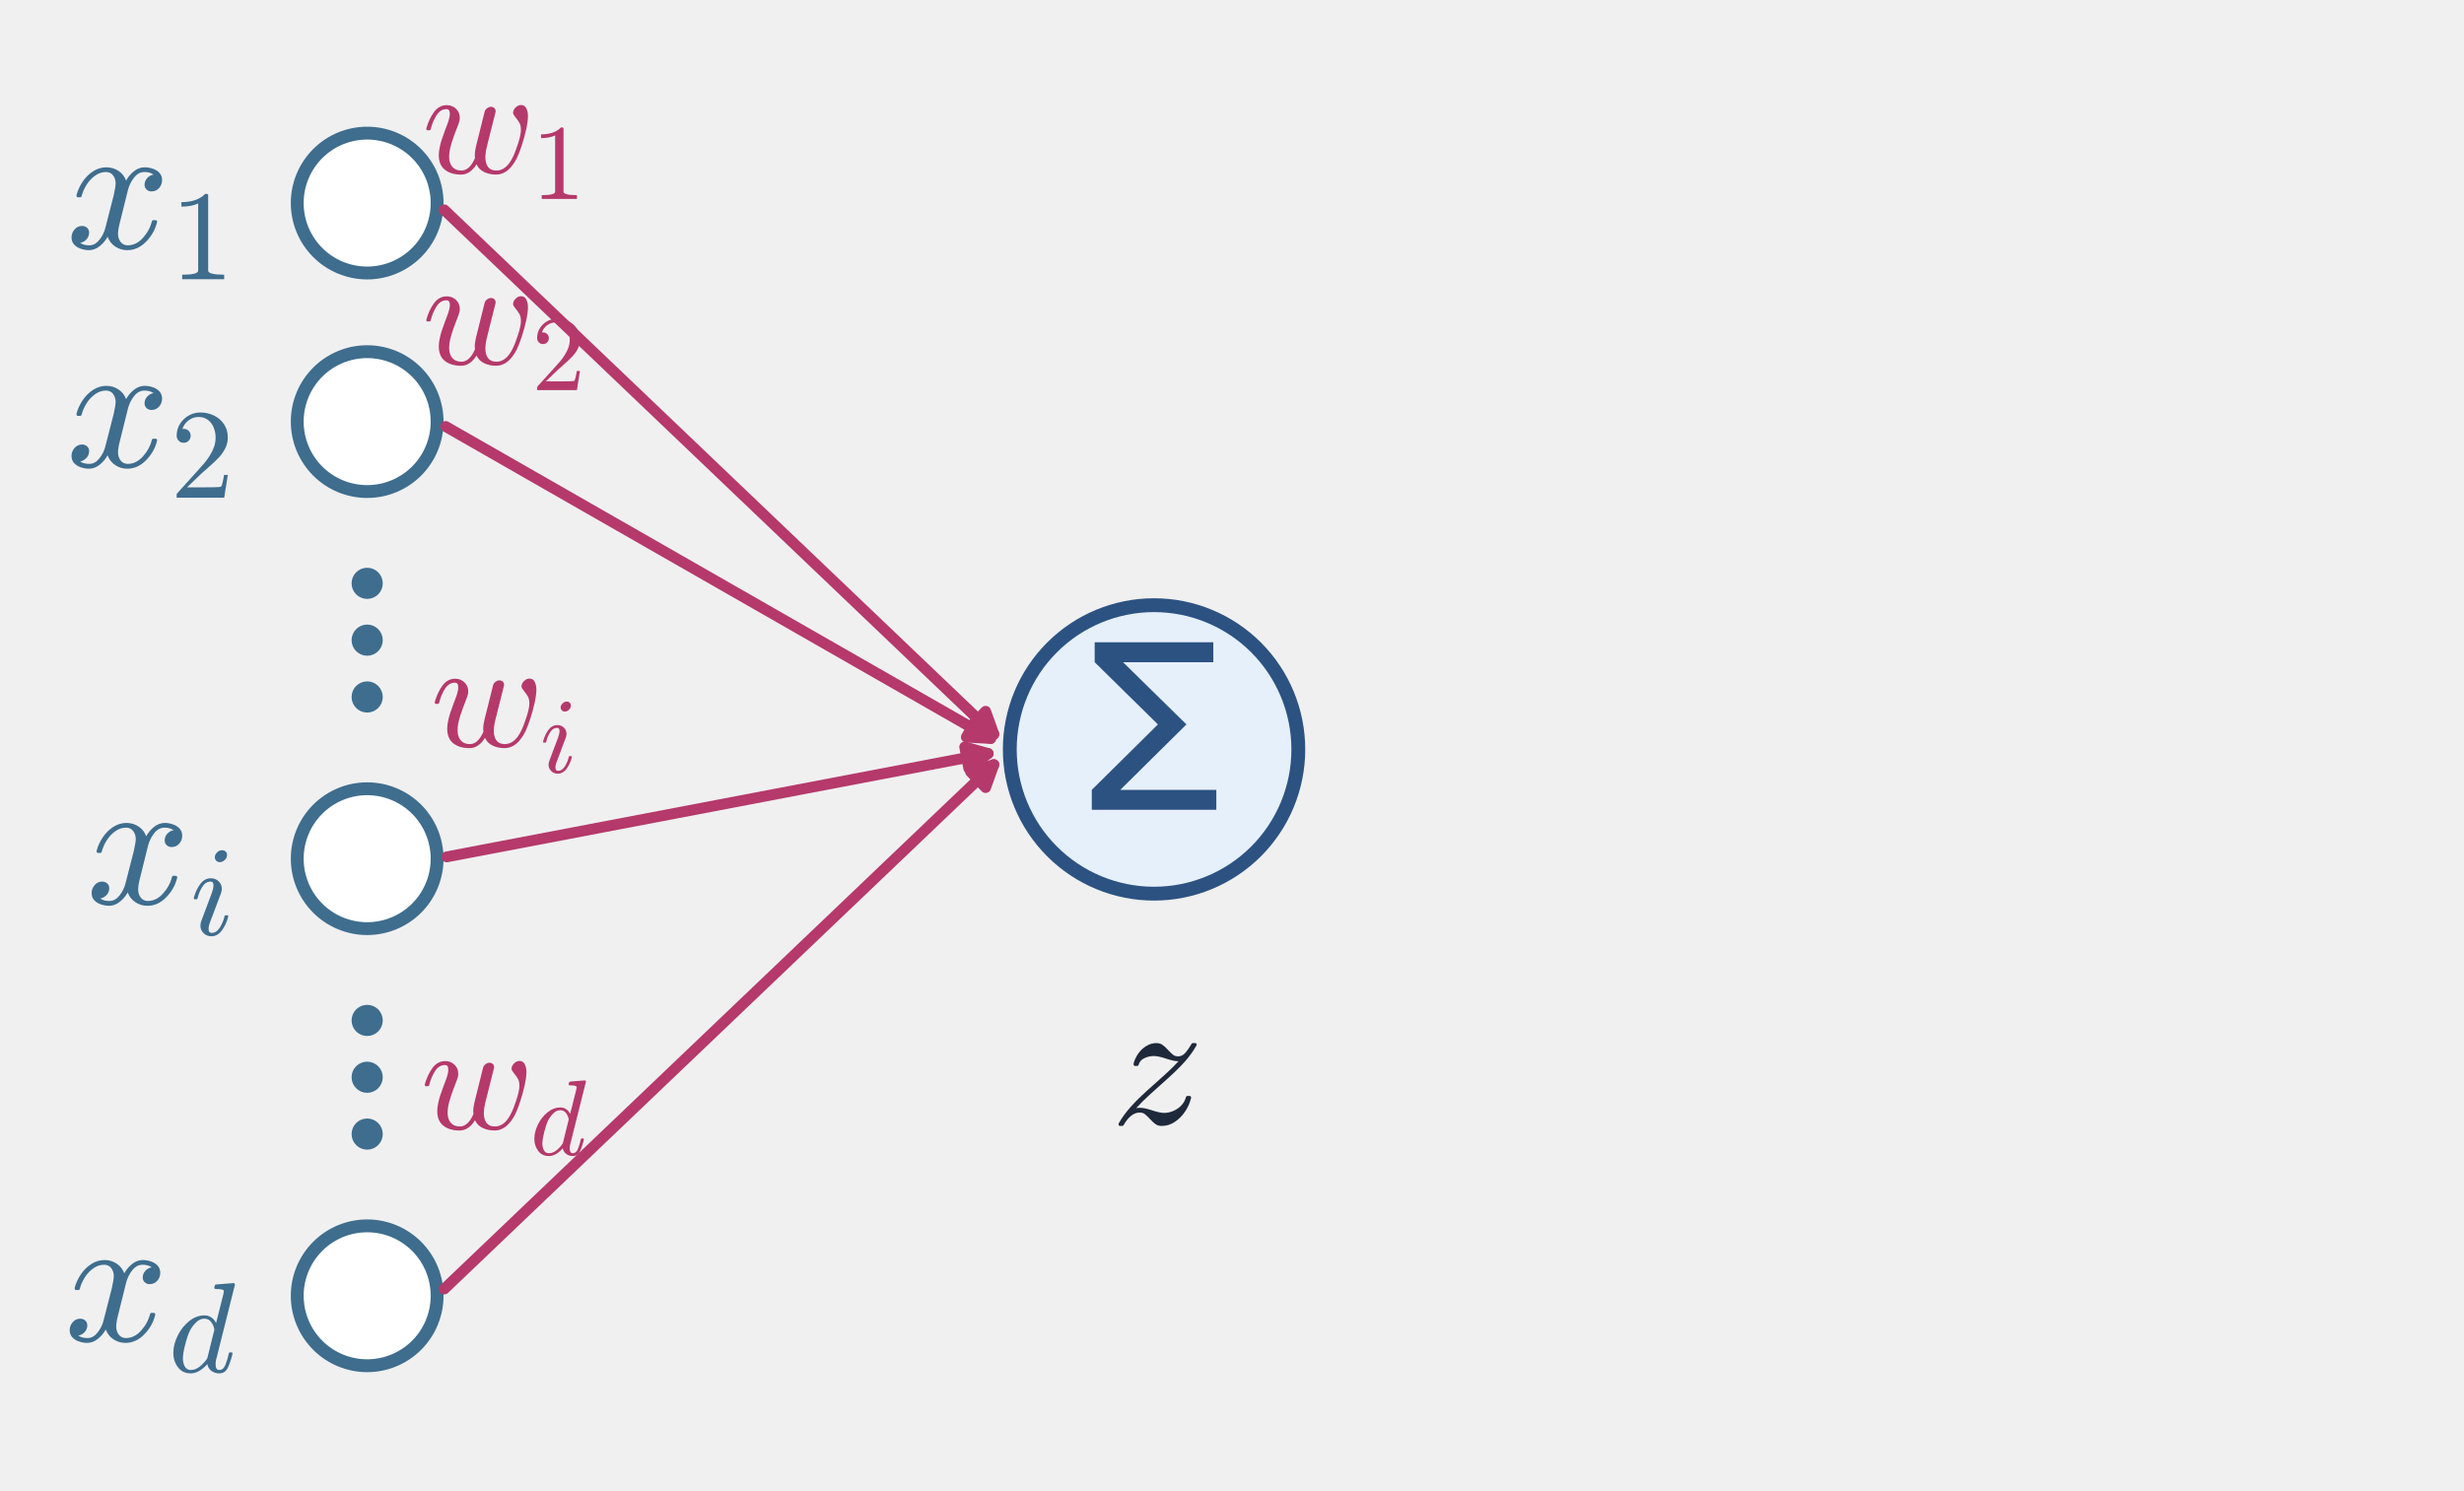
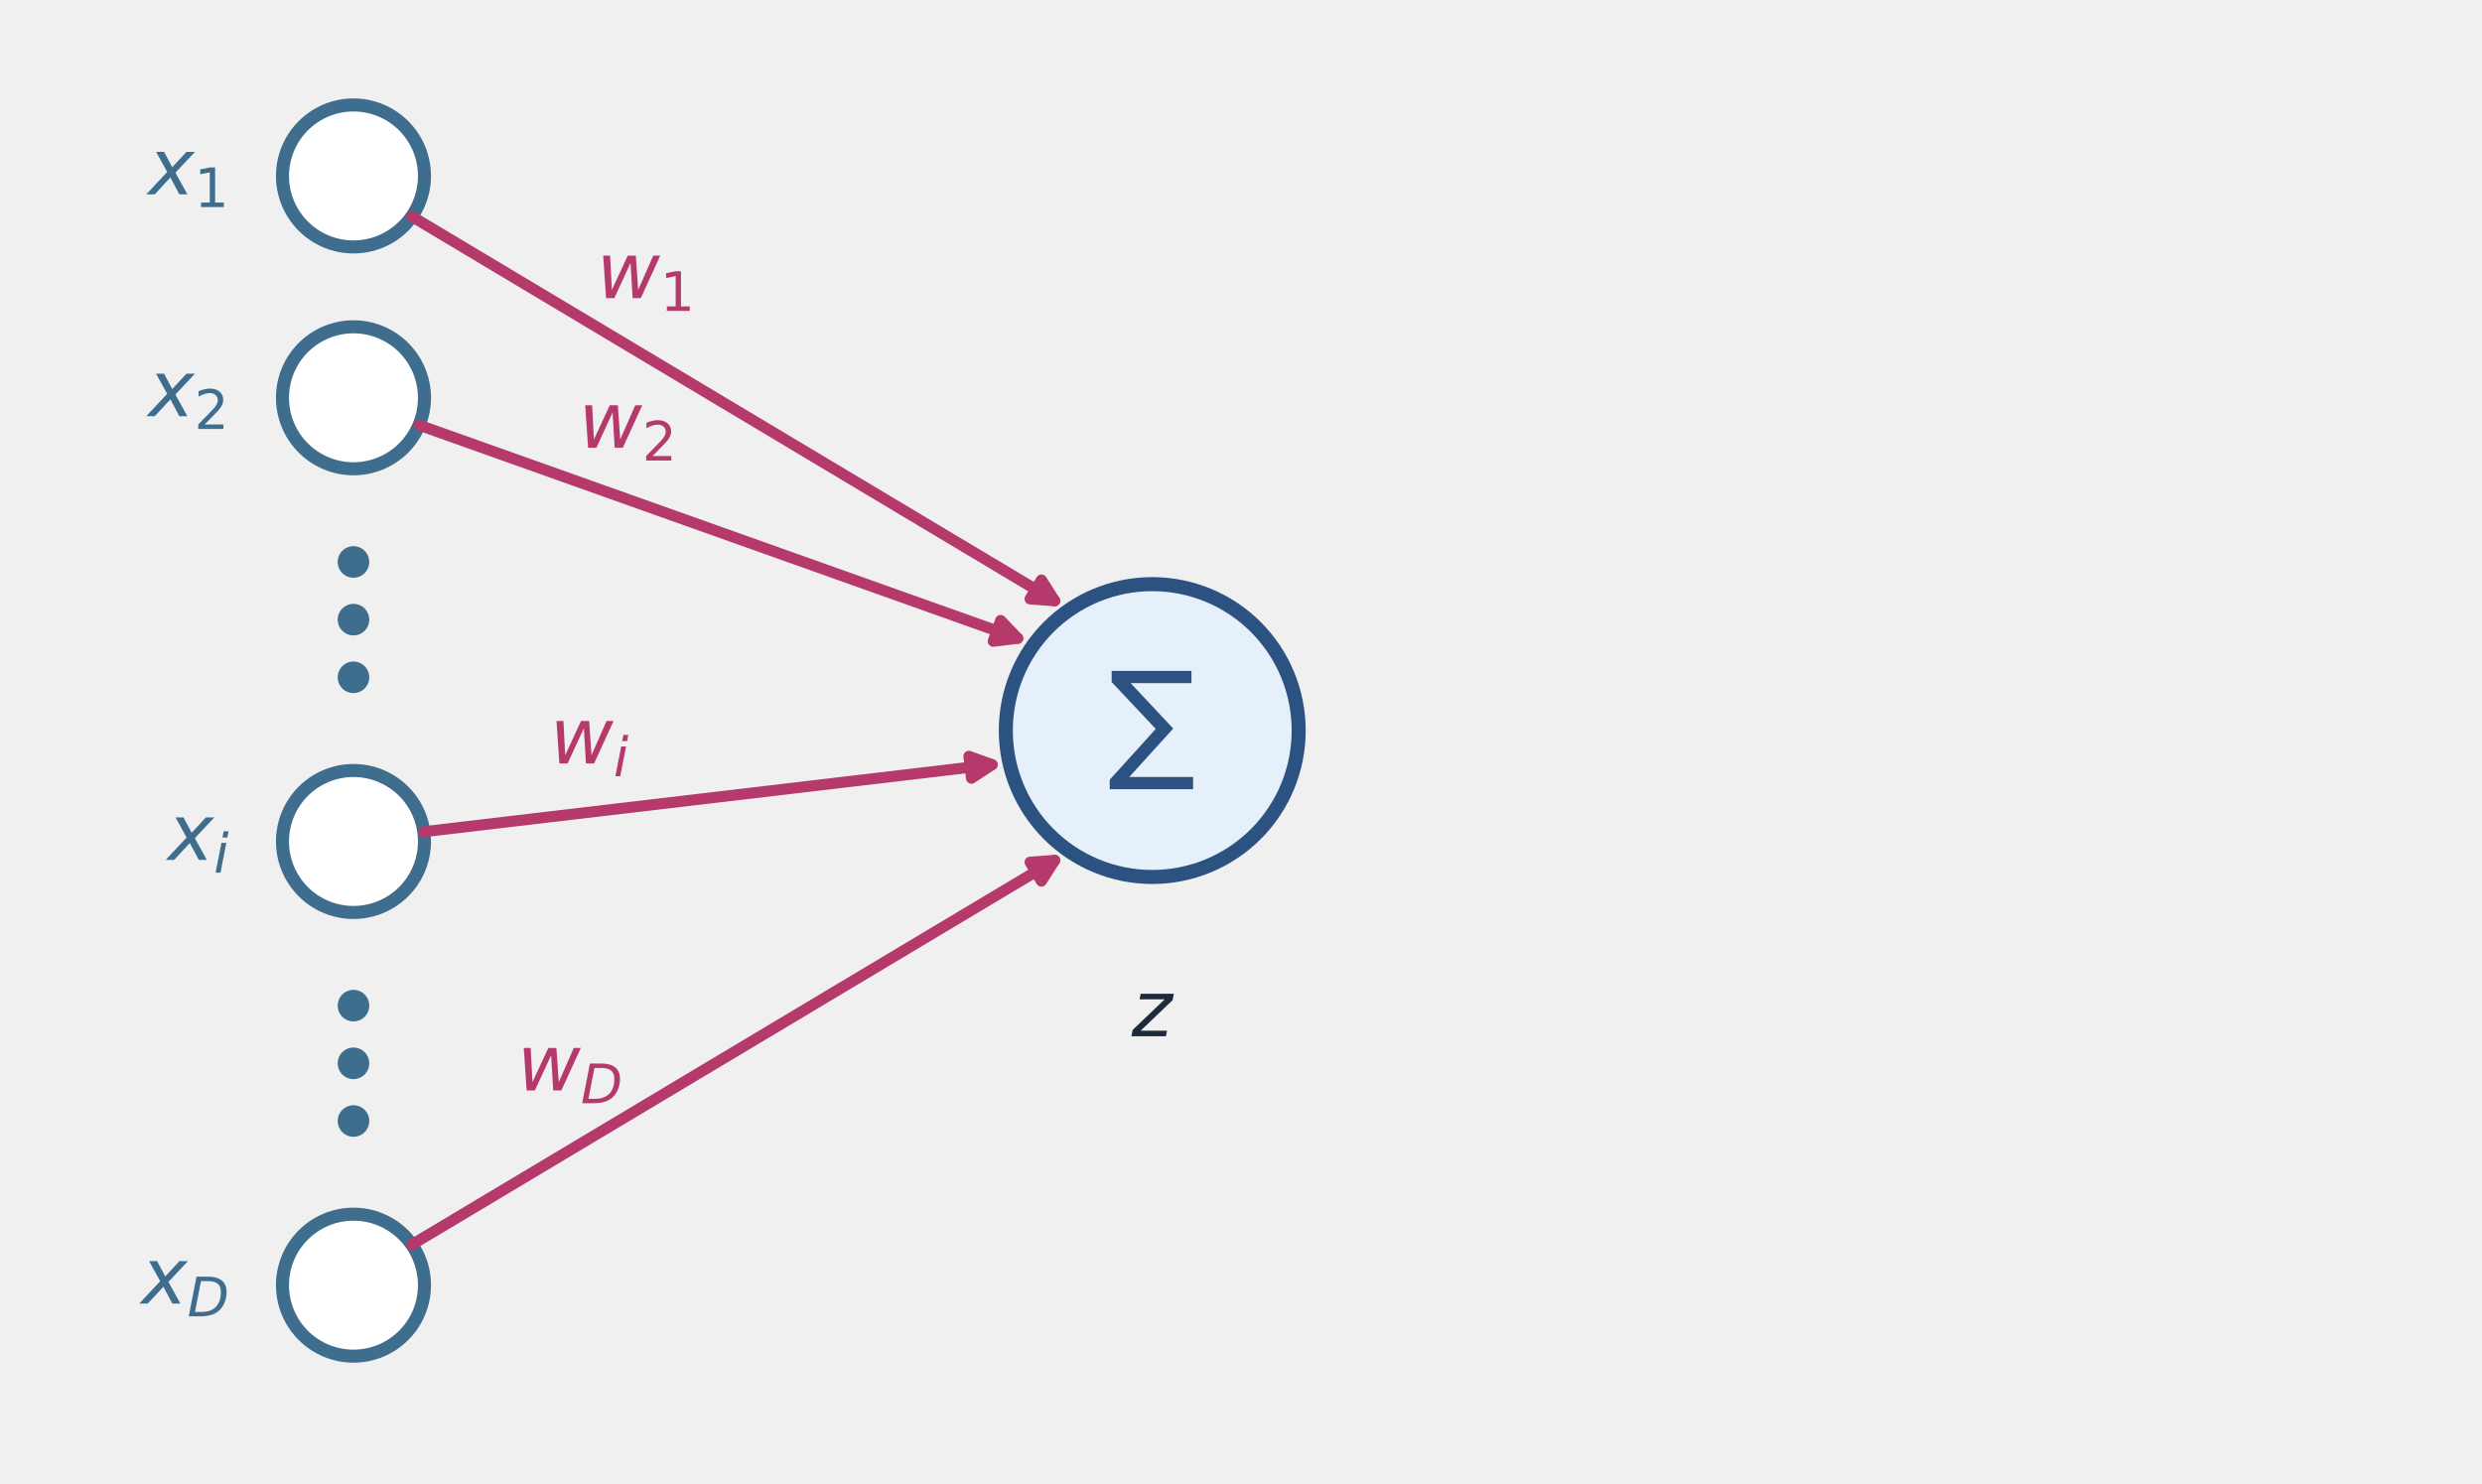
- <svg xmlns="http://www.w3.org/2000/svg" xmlns:xlink="http://www.w3.org/1999/xlink" width="498.476" height="301.671" viewBox="0 0 498.476 301.671" version="1.1">
+ <svg xmlns="http://www.w3.org/2000/svg" xmlns:xlink="http://www.w3.org/1999/xlink" width="494.64" height="295.655" viewBox="0 0 494.64 295.655" version="1.1">
  <defs>
    <style type="text/css">*{stroke-linejoin: round; stroke-linecap: butt}</style>
  </defs>
  <g id="figure_1">
    <g id="patch_1">
-       <path d="M 0 301.671  L 498.476 301.671  L 498.476 0  L 0 0  L 0 301.671  z " style="fill: none" />
+       <path d="M 0 295.655  L 494.64 295.655  L 494.64 0  L 0 0  L 0 295.655  z " style="fill: none" />
    </g>
    <g id="axes_1">
      <g id="patch_2">
-         <path d="M 74.28 55.235  C 78.033 55.235 81.632 53.744 84.286 51.091  C 86.939 48.437 88.43 44.838 88.43 41.085  C 88.43 37.333 86.939 33.733 84.286 31.08  C 81.632 28.426 78.033 26.935 74.28 26.935  C 70.528 26.935 66.928 28.426 64.275 31.08  C 61.621 33.733 60.13 37.333 60.13 41.085  C 60.13 44.838 61.621 48.437 64.275 51.091  C 66.928 53.744 70.528 55.235 74.28 55.235  z " clip-path="url(#p087b98ee5d)" style="fill: #ffffff; stroke: #3e6d8e; stroke-width: 2.6; stroke-linejoin: miter" />
+         <path d="M 70.445 49.219  C 74.197 49.219 77.797 47.729 80.45 45.075  C 83.104 42.422 84.595 38.822 84.595 35.069  C 84.595 31.317 83.104 27.717 80.45 25.064  C 77.797 22.41 74.197 20.919 70.445 20.919  C 66.692 20.919 63.092 22.41 60.439 25.064  C 57.785 27.717 56.294 31.317 56.294 35.069  C 56.294 38.822 57.785 42.422 60.439 45.075  C 63.092 47.729 66.692 49.219 70.445 49.219  z " clip-path="url(#p8fc843227a)" style="fill: #ffffff; stroke: #3e6d8e; stroke-width: 2.6; stroke-linejoin: miter" />
      </g>
      <g id="text_1">
-         <g style="fill: #3e6d8e" transform="translate(13.33 50.50015) scale(0.37 -0.37)">
+         <g style="fill: #3e6d8e" transform="translate(29.55339 38.78624) scale(0.154867 -0.154867)">
          <defs>
-             <path id="Cmmi10-78" d="M 500 184  Q 613 97 819 97  Q 1019 97 1172 289  Q 1325 481 1381 709  L 1672 1844  Q 1741 2153 1741 2266  Q 1741 2425 1652 2544  Q 1563 2663 1403 2663  Q 1200 2663 1022 2536  Q 844 2409 722 2214  Q 600 2019 550 1819  Q 538 1778 500 1778  L 422 1778  Q 372 1778 372 1838  L 372 1856  Q 434 2094 584 2320  Q 734 2547 951 2687  Q 1169 2828 1416 2828  Q 1650 2828 1839 2703  Q 2028 2578 2106 2363  Q 2216 2559 2386 2693  Q 2556 2828 2759 2828  Q 2897 2828 3040 2779  Q 3184 2731 3275 2631  Q 3366 2531 3366 2381  Q 3366 2219 3261 2101  Q 3156 1984 2994 1984  Q 2891 1984 2822 2050  Q 2753 2116 2753 2216  Q 2753 2350 2845 2451  Q 2938 2553 3066 2572  Q 2950 2663 2747 2663  Q 2541 2663 2389 2472  Q 2238 2281 2175 2047  L 1894 916  Q 1825 659 1825 494  Q 1825 331 1917 214  Q 2009 97 2163 97  Q 2463 97 2698 361  Q 2934 625 3009 941  Q 3022 978 3059 978  L 3138 978  Q 3163 978 3178 961  Q 3194 944 3194 922  Q 3194 916 3188 903  Q 3097 522 2806 225  Q 2516 -72 2150 -72  Q 1916 -72 1727 54  Q 1538 181 1459 397  Q 1359 209 1182 68  Q 1006 -72 806 -72  Q 669 -72 523 -23  Q 378 25 287 125  Q 197 225 197 378  Q 197 528 301 651  Q 406 775 563 775  Q 669 775 741 711  Q 813 647 813 544  Q 813 409 723 309  Q 634 209 500 184  z " transform="scale(0.015625)" />
-             <path id="Cmr10-31" d="M 594 0  L 594 225  Q 1394 225 1394 428  L 1394 3788  Q 1063 3628 556 3628  L 556 3853  Q 1341 3853 1741 4263  L 1831 4263  Q 1853 4263 1873 4245  Q 1894 4228 1894 4206  L 1894 428  Q 1894 225 2694 225  L 2694 0  L 594 0  z " transform="scale(0.015625)" />
+             <path id="DejaVuSans-Oblique-78" d="M 3841 3500  L 2234 1784  L 3219 0  L 2559 0  L 1819 1388  L 531 0  L -166 0  L 1556 1844  L 641 3500  L 1300 3500  L 1972 2234  L 3144 3500  L 3841 3500  z " transform="scale(0.015625)" />
+             <path id="DejaVuSans-31" d="M 794 531  L 1825 531  L 1825 4091  L 703 3866  L 703 4441  L 1819 4666  L 2450 4666  L 2450 531  L 3481 531  L 3481 0  L 794 0  L 794 531  z " transform="scale(0.015625)" />
          </defs>
-           <use xlink:href="#Cmmi10-78" transform="translate(0 0.8125)" />
-           <use xlink:href="#Cmr10-31" transform="translate(57.08008 -16.19375) scale(0.7)" />
+           <use xlink:href="#DejaVuSans-Oblique-78" transform="translate(0 0.3125)" />
+           <use xlink:href="#DejaVuSans-31" transform="translate(59.17969 -16.09375) scale(0.7)" />
        </g>
      </g>
      <g id="patch_3">
-         <path d="M 89.876 42.465  Q 146.356 96.358 201.055 148.552  " style="fill: none; stroke: #b5396b; stroke-width: 2.2; stroke-linecap: round" />
-         <path d="M 199.391 143.923  L 201.055 148.552  L 196.353 147.106  z " style="fill: #b5396b; stroke: #b5396b; stroke-width: 2.2; stroke-linecap: round" />
+         <path d="M 82.067 43.141  Q 147.185 82.075 210.192 119.747  " style="fill: none; stroke: #b5396b; stroke-width: 2.2; stroke-linecap: round" />
+         <path d="M 207.544 115.601  L 210.192 119.747  L 205.286 119.377  z " style="fill: #b5396b; stroke: #b5396b; stroke-width: 2.2; stroke-linecap: round" />
      </g>
      <g id="text_2">
-         <g style="fill: #b5396b" transform="translate(85.4192 35.19766) scale(0.31 -0.31)">
+         <g style="fill: #b5396b" transform="translate(118.8961 59.47617) scale(0.154867 -0.154867)">
          <defs>
-             <path id="Cmmi10-77" d="M 691 744  Q 691 878 727 1053  Q 763 1228 806 1364  Q 850 1500 954 1781  Q 1059 2063 1069 2088  Q 1153 2322 1153 2472  Q 1153 2663 1013 2663  Q 759 2663 595 2402  Q 431 2141 353 1819  Q 341 1778 300 1778  L 225 1778  Q 172 1778 172 1838  L 172 1856  Q 275 2238 487 2533  Q 700 2828 1025 2828  Q 1253 2828 1411 2678  Q 1569 2528 1569 2297  Q 1569 2178 1516 2047  Q 1441 1853 1339 1581  Q 1238 1309 1181 1087  Q 1125 866 1125 659  Q 1125 409 1256 253  Q 1388 97 1638 97  Q 1978 97 2203 616  Q 2194 653 2194 722  Q 2194 894 2247 1113  L 2606 2553  Q 2628 2638 2706 2698  Q 2784 2759 2875 2759  Q 2950 2759 3008 2709  Q 3066 2659 3066 2578  Q 3066 2541 3059 2528  L 2700 1100  Q 2638 844 2638 641  Q 2638 400 2748 248  Q 2859 97 3097 97  Q 3509 97 3775 641  Q 3875 834 3998 1212  Q 4122 1591 4122 1791  Q 4122 1975 4062 2083  Q 4003 2191 3898 2316  Q 3794 2441 3794 2503  Q 3794 2625 3898 2729  Q 4003 2834 4128 2834  Q 4281 2834 4348 2693  Q 4416 2553 4416 2375  Q 4416 2159 4344 1826  Q 4272 1494 4162 1158  Q 4053 822 3956 622  Q 3606 -72 3084 -72  Q 2816 -72 2594 31  Q 2372 134 2266 359  Q 2163 175 1995 51  Q 1828 -72 1625 -72  Q 1203 -72 947 129  Q 691 331 691 744  z " transform="scale(0.015625)" />
+             <path id="DejaVuSans-Oblique-77" d="M 544 3500  L 1113 3500  L 1259 684  L 2566 3500  L 3231 3500  L 3425 684  L 4666 3500  L 5241 3500  L 3641 0  L 2969 0  L 2797 2900  L 1459 0  L 781 0  L 544 3500  z " transform="scale(0.015625)" />
          </defs>
-           <use xlink:href="#Cmmi10-77" transform="translate(0 0.71875)" />
-           <use xlink:href="#Cmr10-31" transform="translate(71.48438 -16.2875) scale(0.7)" />
+           <use xlink:href="#DejaVuSans-Oblique-77" transform="translate(0 0.3125)" />
+           <use xlink:href="#DejaVuSans-31" transform="translate(81.78711 -16.09375) scale(0.7)" />
        </g>
      </g>
      <g id="patch_4">
-         <path d="M 74.28 99.454  C 78.033 99.454 81.632 97.963 84.286 95.31  C 86.939 92.656 88.43 89.057 88.43 85.304  C 88.43 81.552 86.939 77.952 84.286 75.299  C 81.632 72.645 78.033 71.154 74.28 71.154  C 70.528 71.154 66.928 72.645 64.275 75.299  C 61.621 77.952 60.13 81.552 60.13 85.304  C 60.13 89.057 61.621 92.656 64.275 95.31  C 66.928 97.963 70.528 99.454 74.28 99.454  z " clip-path="url(#p087b98ee5d)" style="fill: #ffffff; stroke: #3e6d8e; stroke-width: 2.6; stroke-linejoin: miter" />
+         <path d="M 70.445 93.438  C 74.197 93.438 77.797 91.947 80.45 89.294  C 83.104 86.64 84.595 83.041 84.595 79.288  C 84.595 75.536 83.104 71.936 80.45 69.283  C 77.797 66.629 74.197 65.138 70.445 65.138  C 66.692 65.138 63.092 66.629 60.439 69.283  C 57.785 71.936 56.294 75.536 56.294 79.288  C 56.294 83.041 57.785 86.64 60.439 89.294  C 63.092 91.947 66.692 93.438 70.445 93.438  z " clip-path="url(#p8fc843227a)" style="fill: #ffffff; stroke: #3e6d8e; stroke-width: 2.6; stroke-linejoin: miter" />
      </g>
      <g id="text_3">
-         <g style="fill: #3e6d8e" transform="translate(13.33 94.71902) scale(0.37 -0.37)">
+         <g style="fill: #3e6d8e" transform="translate(29.55339 83.00511) scale(0.154867 -0.154867)">
          <defs>
-             <path id="Cmr10-32" d="M 319 0  L 319 172  Q 319 188 331 206  L 1325 1306  Q 1550 1550 1690 1715  Q 1831 1881 1968 2097  Q 2106 2313 2186 2536  Q 2266 2759 2266 3009  Q 2266 3272 2169 3511  Q 2072 3750 1880 3894  Q 1688 4038 1416 4038  Q 1138 4038 916 3870  Q 694 3703 603 3438  Q 628 3444 672 3444  Q 816 3444 917 3347  Q 1019 3250 1019 3097  Q 1019 2950 917 2848  Q 816 2747 672 2747  Q 522 2747 420 2851  Q 319 2956 319 3097  Q 319 3338 409 3548  Q 500 3759 670 3923  Q 841 4088 1055 4175  Q 1269 4263 1509 4263  Q 1875 4263 2190 4108  Q 2506 3953 2690 3670  Q 2875 3388 2875 3009  Q 2875 2731 2753 2481  Q 2631 2231 2440 2026  Q 2250 1822 1953 1562  Q 1656 1303 1563 1216  L 838 519  L 1453 519  Q 1906 519 2211 526  Q 2516 534 2534 550  Q 2609 631 2688 1141  L 2875 1141  L 2694 0  L 319 0  z " transform="scale(0.015625)" />
+             <path id="DejaVuSans-32" d="M 1228 531  L 3431 531  L 3431 0  L 469 0  L 469 531  Q 828 903 1448 1529  Q 2069 2156 2228 2338  Q 2531 2678 2651 2914  Q 2772 3150 2772 3378  Q 2772 3750 2511 3984  Q 2250 4219 1831 4219  Q 1534 4219 1204 4116  Q 875 4013 500 3803  L 500 4441  Q 881 4594 1212 4672  Q 1544 4750 1819 4750  Q 2544 4750 2975 4387  Q 3406 4025 3406 3419  Q 3406 3131 3298 2873  Q 3191 2616 2906 2266  Q 2828 2175 2409 1742  Q 1991 1309 1228 531  z " transform="scale(0.015625)" />
          </defs>
-           <use xlink:href="#Cmmi10-78" transform="translate(0 0.8125)" />
-           <use xlink:href="#Cmr10-32" transform="translate(57.08008 -16.19375) scale(0.7)" />
+           <use xlink:href="#DejaVuSans-Oblique-78" transform="translate(0 0.3125)" />
+           <use xlink:href="#DejaVuSans-32" transform="translate(59.17969 -16.09375) scale(0.7)" />
        </g>
      </g>
      <g id="patch_5">
-         <path d="M 90.166 86.298  Q 146.356 118.468 200.411 149.416  " style="fill: none; stroke: #b5396b; stroke-width: 2.2; stroke-linecap: round" />
-         <path d="M 197.686 145.32  L 200.411 149.416  L 195.5 149.139  z " style="fill: #b5396b; stroke: #b5396b; stroke-width: 2.2; stroke-linecap: round" />
+         <path d="M 83.506 84.731  Q 144.323 106.39 202.823 127.224  " style="fill: none; stroke: #b5396b; stroke-width: 2.2; stroke-linecap: round" />
+         <path d="M 199.416 123.675  L 202.823 127.224  L 197.94 127.82  z " style="fill: #b5396b; stroke: #b5396b; stroke-width: 2.2; stroke-linecap: round" />
      </g>
      <g id="text_4">
-         <g style="fill: #b5396b" transform="translate(85.4192 73.88073) scale(0.31 -0.31)">
-           <use xlink:href="#Cmmi10-77" transform="translate(0 0.71875)" />
-           <use xlink:href="#Cmr10-32" transform="translate(71.48438 -16.2875) scale(0.7)" />
+         <g style="fill: #b5396b" transform="translate(115.3139 89.29806) scale(0.154867 -0.154867)">
+           <use xlink:href="#DejaVuSans-Oblique-77" transform="translate(0 0.3125)" />
+           <use xlink:href="#DejaVuSans-32" transform="translate(81.78711 -16.09375) scale(0.7)" />
        </g>
      </g>
      <g id="patch_6">
-         <path d="M 74.28 187.892  C 78.033 187.892 81.632 186.401 84.286 183.748  C 86.939 181.094 88.43 177.495 88.43 173.742  C 88.43 169.989 86.939 166.39 84.286 163.736  C 81.632 161.083 78.033 159.592 74.28 159.592  C 70.528 159.592 66.928 161.083 64.275 163.736  C 61.621 166.39 60.13 169.989 60.13 173.742  C 60.13 177.495 61.621 181.094 64.275 183.748  C 66.928 186.401 70.528 187.892 74.28 187.892  z " clip-path="url(#p087b98ee5d)" style="fill: #ffffff; stroke: #3e6d8e; stroke-width: 2.6; stroke-linejoin: miter" />
+         <path d="M 70.445 181.876  C 74.197 181.876 77.797 180.385 80.45 177.732  C 83.104 175.078 84.595 171.479 84.595 167.726  C 84.595 163.973 83.104 160.374 80.45 157.72  C 77.797 155.067 74.197 153.576 70.445 153.576  C 66.692 153.576 63.092 155.067 60.439 157.72  C 57.785 160.374 56.294 163.973 56.294 167.726  C 56.294 171.479 57.785 175.078 60.439 177.732  C 63.092 180.385 66.692 181.876 70.445 181.876  z " clip-path="url(#p8fc843227a)" style="fill: #ffffff; stroke: #3e6d8e; stroke-width: 2.6; stroke-linejoin: miter" />
      </g>
      <g id="text_5">
-         <g style="fill: #3e6d8e" transform="translate(17.4 183.1568) scale(0.37 -0.37)">
+         <g style="fill: #3e6d8e" transform="translate(33.42506 171.4428) scale(0.154867 -0.154867)">
          <defs>
-             <path id="Cmmi10-69" d="M 500 459  Q 500 578 550 709  L 1069 2088  Q 1153 2322 1153 2472  Q 1153 2663 1013 2663  Q 759 2663 595 2402  Q 431 2141 353 1819  Q 341 1778 300 1778  L 225 1778  Q 172 1778 172 1838  L 172 1856  Q 275 2238 487 2533  Q 700 2828 1025 2828  Q 1253 2828 1411 2678  Q 1569 2528 1569 2297  Q 1569 2178 1516 2047  L 997 672  Q 909 459 909 288  Q 909 97 1056 97  Q 1306 97 1473 364  Q 1641 631 1709 941  Q 1722 978 1759 978  L 1838 978  Q 1863 978 1878 961  Q 1894 944 1894 922  Q 1894 916 1888 903  Q 1800 541 1583 234  Q 1366 -72 1044 -72  Q 819 -72 659 83  Q 500 238 500 459  z M 1222 3878  Q 1222 4013 1334 4122  Q 1447 4231 1581 4231  Q 1691 4231 1761 4164  Q 1831 4097 1831 3994  Q 1831 3850 1717 3742  Q 1603 3634 1466 3634  Q 1363 3634 1292 3704  Q 1222 3775 1222 3878  z " transform="scale(0.015625)" />
+             <path id="DejaVuSans-Oblique-69" d="M 1172 4863  L 1747 4863  L 1606 4134  L 1031 4134  L 1172 4863  z M 909 3500  L 1484 3500  L 800 0  L 225 0  L 909 3500  z " transform="scale(0.015625)" />
          </defs>
-           <use xlink:href="#Cmmi10-78" transform="translate(0 0.8125)" />
-           <use xlink:href="#Cmmi10-69" transform="translate(57.08008 -16.19375) scale(0.7)" />
+           <use xlink:href="#DejaVuSans-Oblique-78" transform="translate(0 0.3125)" />
+           <use xlink:href="#DejaVuSans-Oblique-69" transform="translate(59.17969 -16.09375) scale(0.7)" />
        </g>
      </g>
      <g id="patch_7">
-         <path d="M 90.393 173.368  Q 146.356 162.687 199.904 152.468  " style="fill: none; stroke: #b5396b; stroke-width: 2.2; stroke-linecap: round" />
-         <path d="M 195.17 151.132  L 199.904 152.468  L 195.994 155.454  z " style="fill: #b5396b; stroke: #b5396b; stroke-width: 2.2; stroke-linecap: round" />
+         <path d="M 84.46 165.779  Q 142.312 158.953 197.72 152.414  " style="fill: none; stroke: #b5396b; stroke-width: 2.2; stroke-linecap: round" />
+         <path d="M 193.093 150.745  L 197.72 152.414  L 193.608 155.115  z " style="fill: #b5396b; stroke: #b5396b; stroke-width: 2.2; stroke-linecap: round" />
      </g>
      <g id="text_6">
-         <g style="fill: #b5396b" transform="translate(87.1242 151.2469) scale(0.31 -0.31)">
-           <use xlink:href="#Cmmi10-77" transform="translate(0 0.71875)" />
-           <use xlink:href="#Cmmi10-69" transform="translate(71.48438 -16.2875) scale(0.7)" />
+         <g style="fill: #b5396b" transform="translate(109.591 152.2255) scale(0.154867 -0.154867)">
+           <use xlink:href="#DejaVuSans-Oblique-77" transform="translate(0 0.3125)" />
+           <use xlink:href="#DejaVuSans-Oblique-69" transform="translate(81.78711 -16.09375) scale(0.7)" />
        </g>
      </g>
      <g id="patch_8">
-         <path d="M 74.28 276.33  C 78.033 276.33 81.632 274.839 84.286 272.185  C 86.939 269.532 88.43 265.932 88.43 262.18  C 88.43 258.427 86.939 254.828 84.286 252.174  C 81.632 249.521 78.033 248.03 74.28 248.03  C 70.528 248.03 66.928 249.521 64.275 252.174  C 61.621 254.828 60.13 258.427 60.13 262.18  C 60.13 265.932 61.621 269.532 64.275 272.185  C 66.928 274.839 70.528 276.33 74.28 276.33  z " clip-path="url(#p087b98ee5d)" style="fill: #ffffff; stroke: #3e6d8e; stroke-width: 2.6; stroke-linejoin: miter" />
+         <path d="M 70.445 270.314  C 74.197 270.314 77.797 268.823 80.45 266.169  C 83.104 263.516 84.595 259.916 84.595 256.164  C 84.595 252.411 83.104 248.812 80.45 246.158  C 77.797 243.505 74.197 242.014 70.445 242.014  C 66.692 242.014 63.092 243.505 60.439 246.158  C 57.785 248.812 56.294 252.411 56.294 256.164  C 56.294 259.916 57.785 263.516 60.439 266.169  C 63.092 268.823 66.692 270.314 70.445 270.314  z " clip-path="url(#p8fc843227a)" style="fill: #ffffff; stroke: #3e6d8e; stroke-width: 2.6; stroke-linejoin: miter" />
      </g>
      <g id="text_7">
-         <g style="fill: #3e6d8e" transform="translate(12.96 271.5945) scale(0.37 -0.37)">
+         <g style="fill: #3e6d8e" transform="translate(28.15958 259.8806) scale(0.154867 -0.154867)">
          <defs>
-             <path id="Cmmi10-64" d="M 1113 -72  Q 709 -72 476 233  Q 244 538 244 953  Q 244 1363 456 1803  Q 669 2244 1030 2536  Q 1391 2828 1806 2828  Q 1994 2828 2145 2723  Q 2297 2619 2381 2444  L 2741 3872  Q 2766 3981 2772 4044  Q 2772 4147 2356 4147  Q 2291 4147 2291 4231  Q 2294 4247 2305 4287  Q 2316 4328 2333 4350  Q 2350 4372 2381 4372  L 3244 4441  Q 3322 4441 3322 4359  L 2400 678  Q 2356 572 2356 372  Q 2356 97 2541 97  Q 2741 97 2845 351  Q 2950 606 3022 941  Q 3034 978 3072 978  L 3150 978  Q 3175 978 3190 956  Q 3206 934 3206 916  Q 3094 469 2961 198  Q 2828 -72 2528 -72  Q 2313 -72 2147 54  Q 1981 181 1941 391  Q 1528 -72 1113 -72  z M 1119 97  Q 1350 97 1567 270  Q 1784 444 1941 678  Q 1947 684 1947 703  L 2297 2113  Q 2259 2338 2131 2500  Q 2003 2663 1791 2663  Q 1575 2663 1389 2486  Q 1203 2309 1075 2069  Q 950 1813 836 1366  Q 722 919 722 672  Q 722 450 817 273  Q 913 97 1119 97  z " transform="scale(0.015625)" />
+             <path id="DejaVuSans-Oblique-44" d="M 1081 4666  L 2438 4666  Q 3519 4666 4070 4208  Q 4622 3750 4622 2847  Q 4622 2250 4412 1698  Q 4203 1147 3834 769  Q 3463 381 2891 190  Q 2319 0 1538 0  L 172 0  L 1081 4666  z M 1613 4147  L 909 519  L 1734 519  Q 2794 519 3375 1128  Q 3956 1738 3956 2847  Q 3956 3519 3581 3833  Q 3206 4147 2406 4147  L 1613 4147  z " transform="scale(0.015625)" />
          </defs>
-           <use xlink:href="#Cmmi10-78" transform="translate(0 0.8125)" />
-           <use xlink:href="#Cmmi10-64" transform="translate(57.08008 -16.19375) scale(0.7)" />
+           <use xlink:href="#DejaVuSans-Oblique-78" transform="translate(0 0.3125)" />
+           <use xlink:href="#DejaVuSans-Oblique-44" transform="translate(59.17969 -16.09375) scale(0.7)" />
        </g>
      </g>
      <g id="patch_9">
-         <path d="M 89.876 260.8  Q 146.356 206.908 201.055 154.713  " style="fill: none; stroke: #b5396b; stroke-width: 2.2; stroke-linecap: round" />
-         <path d="M 196.353 156.159  L 201.055 154.713  L 199.391 159.342  z " style="fill: #b5396b; stroke: #b5396b; stroke-width: 2.2; stroke-linecap: round" />
+         <path d="M 82.067 248.093  Q 147.185 209.158 210.192 171.486  " style="fill: none; stroke: #b5396b; stroke-width: 2.2; stroke-linecap: round" />
+         <path d="M 205.286 171.856  L 210.192 171.486  L 207.544 175.633  z " style="fill: #b5396b; stroke: #b5396b; stroke-width: 2.2; stroke-linecap: round" />
      </g>
      <g id="text_8">
-         <g style="fill: #b5396b" transform="translate(85.1092 228.613) scale(0.31 -0.31)">
-           <use xlink:href="#Cmmi10-77" transform="translate(0 0.71875)" />
-           <use xlink:href="#Cmmi10-64" transform="translate(71.48438 -16.2875) scale(0.7)" />
+         <g style="fill: #b5396b" transform="translate(103.0658 217.3986) scale(0.154867 -0.154867)">
+           <use xlink:href="#DejaVuSans-Oblique-77" transform="translate(0 0.3125)" />
+           <use xlink:href="#DejaVuSans-Oblique-44" transform="translate(81.78711 -16.09375) scale(0.7)" />
        </g>
      </g>
      <g id="patch_10">
-         <path d="M 233.468 180.817  C 241.208 180.817 248.632 177.742 254.105 172.269  C 259.578 166.796 262.653 159.372 262.653 151.633  C 262.653 143.893 259.578 136.469 254.105 130.996  C 248.632 125.523 241.208 122.448 233.468 122.448  C 225.728 122.448 218.305 125.523 212.832 130.996  C 207.359 136.469 204.284 143.893 204.284 151.633  C 204.284 159.372 207.359 166.796 212.832 172.269  C 218.305 177.742 225.728 180.817 233.468 180.817  z " clip-path="url(#p087b98ee5d)" style="fill: #e6f0fa; stroke: #2c5282; stroke-width: 2.8; stroke-linejoin: miter" />
+         <path d="M 229.632 174.801  C 237.372 174.801 244.796 171.726 250.269 166.253  C 255.742 160.78 258.817 153.356 258.817 145.617  C 258.817 137.877 255.742 130.453 250.269 124.98  C 244.796 119.507 237.372 116.432 229.632 116.432  C 221.893 116.432 214.469 119.507 208.996 124.98  C 203.523 130.453 200.448 137.877 200.448 145.617  C 200.448 153.356 203.523 160.78 208.996 166.253  C 214.469 171.726 221.893 174.801 229.632 174.801  z " clip-path="url(#p8fc843227a)" style="fill: #e6f0fa; stroke: #2c5282; stroke-width: 2.8; stroke-linejoin: miter" />
      </g>
      <g id="text_9">
-         <g style="fill: #2c5282" transform="translate(218.8096 163.8463) scale(0.48 -0.48)">
+         <g style="fill: #2c5282" transform="translate(220.8473 152.3885) scale(0.183025 -0.183025)">
          <defs>
-             <path id="Helvetica-3a3" d="M 275 538  L 2059 2303  L 353 3981  L 353 4519  L 3553 4519  L 3553 3981  L 1119 3981  L 2828 2303  L 1044 538  L 3634 538  L 3634 0  L 275 0  L 275 538  z " transform="scale(0.015625)" />
+             <path id="DejaVuSansDisplay-2211" d="M 244 6509  L 5803 6509  L 5803 5656  L 1566 5656  L 4534 2488  L 1469 -888  L 5919 -888  L 5919 -1738  L 109 -1738  L 109 -1078  L 3316 2463  L 244 5728  L 244 6509  z " transform="scale(0.015625)" />
          </defs>
-           <use xlink:href="#Helvetica-3a3" />
+           <use xlink:href="#DejaVuSansDisplay-2211" transform="translate(0 0.296875)" />
        </g>
      </g>
      <g id="text_10">
-         <g style="fill: #1e293b" transform="translate(224.7733 227.6994) scale(0.37 -0.37)">
+         <g style="fill: #1e293b" transform="translate(225.5285 206.6019) scale(0.154867 -0.154867)">
          <defs>
-             <path id="Cmmi10-7a" d="M 313 -72  Q 263 -72 263 -13  Q 263 19 275 31  Q 447 328 689 598  Q 931 869 1239 1145  Q 1547 1422 1858 1700  Q 2169 1978 2363 2194  L 2338 2194  Q 2197 2194 1925 2284  Q 1653 2375 1497 2375  Q 1328 2375 1168 2301  Q 1009 2228 966 2075  Q 956 2028 916 2028  L 838 2028  Q 788 2028 788 2094  L 788 2113  Q 838 2300 952 2462  Q 1066 2625 1233 2726  Q 1400 2828 1581 2828  Q 1709 2828 1793 2770  Q 1878 2713 1990 2591  Q 2103 2469 2173 2416  Q 2244 2363 2350 2363  Q 2491 2363 2602 2491  Q 2713 2619 2822 2809  Q 2841 2828 2869 2828  L 2944 2828  Q 2966 2828 2980 2812  Q 2994 2797 2994 2772  Q 2994 2750 2981 2731  Q 2809 2434 2579 2176  Q 2350 1919 1979 1586  Q 1609 1253 1354 1023  Q 1100 794 878 550  Q 928 563 1013 563  Q 1169 563 1439 473  Q 1709 384 1856 384  Q 2016 384 2178 453  Q 2341 522 2459 647  Q 2578 772 2619 934  Q 2634 978 2669 978  L 2747 978  Q 2772 978 2787 958  Q 2803 938 2803 916  Q 2803 909 2797 897  Q 2738 653 2591 433  Q 2444 213 2230 70  Q 2016 -72 1772 -72  Q 1650 -72 1565 -15  Q 1481 41 1367 164  Q 1253 288 1181 342  Q 1109 397 1006 397  Q 688 397 434 -50  Q 413 -72 391 -72  L 313 -72  z " transform="scale(0.015625)" />
+             <path id="DejaVuSans-Oblique-7a" d="M 744 3500  L 3475 3500  L 3372 2975  L 738 459  L 2913 459  L 2822 0  L -19 0  L 84 525  L 2719 3041  L 653 3041  L 744 3500  z " transform="scale(0.015625)" />
          </defs>
-           <use xlink:href="#Cmmi10-7a" transform="translate(0 0.8125)" />
+           <use xlink:href="#DejaVuSans-Oblique-7a" transform="translate(0 0.3125)" />
        </g>
      </g>
      <g id="patch_11">
-         <path d="M 74.28 143.673  C 74.984 143.673 75.659 143.394 76.156 142.896  C 76.654 142.399 76.934 141.724 76.934 141.02  C 76.934 140.316 76.654 139.642 76.156 139.144  C 75.659 138.646 74.984 138.367 74.28 138.367  C 73.577 138.367 72.902 138.646 72.404 139.144  C 71.907 139.642 71.627 140.316 71.627 141.02  C 71.627 141.724 71.907 142.399 72.404 142.896  C 72.902 143.394 73.577 143.673 74.28 143.673  z " clip-path="url(#p087b98ee5d)" style="fill: #3e6d8e; stroke: #3e6d8e; stroke-linejoin: miter" />
+         <path d="M 70.445 137.657  C 71.148 137.657 71.823 137.378 72.321 136.88  C 72.818 136.383 73.098 135.708 73.098 135.004  C 73.098 134.3 72.818 133.626 72.321 133.128  C 71.823 132.63 71.148 132.351 70.445 132.351  C 69.741 132.351 69.066 132.63 68.568 133.128  C 68.071 133.626 67.791 134.3 67.791 135.004  C 67.791 135.708 68.071 136.383 68.568 136.88  C 69.066 137.378 69.741 137.657 70.445 137.657  z " clip-path="url(#p8fc843227a)" style="fill: #3e6d8e; stroke: #3e6d8e; stroke-linejoin: miter" />
      </g>
      <g id="patch_12">
-         <path d="M 74.28 132.176  C 74.984 132.176 75.659 131.897 76.156 131.399  C 76.654 130.902 76.934 130.227 76.934 129.523  C 76.934 128.82 76.654 128.145 76.156 127.647  C 75.659 127.15 74.984 126.87 74.28 126.87  C 73.577 126.87 72.902 127.15 72.404 127.647  C 71.907 128.145 71.627 128.82 71.627 129.523  C 71.627 130.227 71.907 130.902 72.404 131.399  C 72.902 131.897 73.577 132.176 74.28 132.176  z " clip-path="url(#p087b98ee5d)" style="fill: #3e6d8e; stroke: #3e6d8e; stroke-linejoin: miter" />
+         <path d="M 70.445 126.16  C 71.148 126.16 71.823 125.881 72.321 125.383  C 72.818 124.886 73.098 124.211 73.098 123.507  C 73.098 122.804 72.818 122.129 72.321 121.631  C 71.823 121.134 71.148 120.854 70.445 120.854  C 69.741 120.854 69.066 121.134 68.568 121.631  C 68.071 122.129 67.791 122.804 67.791 123.507  C 67.791 124.211 68.071 124.886 68.568 125.383  C 69.066 125.881 69.741 126.16 70.445 126.16  z " clip-path="url(#p8fc843227a)" style="fill: #3e6d8e; stroke: #3e6d8e; stroke-linejoin: miter" />
      </g>
      <g id="patch_13">
-         <path d="M 74.28 120.679  C 74.984 120.679 75.659 120.4 76.156 119.902  C 76.654 119.405 76.934 118.73 76.934 118.026  C 76.934 117.323 76.654 116.648 76.156 116.15  C 75.659 115.653 74.984 115.373 74.28 115.373  C 73.577 115.373 72.902 115.653 72.404 116.15  C 71.907 116.648 71.627 117.323 71.627 118.026  C 71.627 118.73 71.907 119.405 72.404 119.902  C 72.902 120.4 73.577 120.679 74.28 120.679  z " clip-path="url(#p087b98ee5d)" style="fill: #3e6d8e; stroke: #3e6d8e; stroke-linejoin: miter" />
+         <path d="M 70.445 114.663  C 71.148 114.663 71.823 114.384 72.321 113.886  C 72.818 113.389 73.098 112.714 73.098 112.01  C 73.098 111.307 72.818 110.632 72.321 110.134  C 71.823 109.637 71.148 109.357 70.445 109.357  C 69.741 109.357 69.066 109.637 68.568 110.134  C 68.071 110.632 67.791 111.307 67.791 112.01  C 67.791 112.714 68.071 113.389 68.568 113.886  C 69.066 114.384 69.741 114.663 70.445 114.663  z " clip-path="url(#p8fc843227a)" style="fill: #3e6d8e; stroke: #3e6d8e; stroke-linejoin: miter" />
      </g>
      <g id="patch_14">
-         <path d="M 74.28 232.111  C 74.984 232.111 75.659 231.831 76.156 231.334  C 76.654 230.836 76.934 230.161 76.934 229.458  C 76.934 228.754 76.654 228.079 76.156 227.582  C 75.659 227.084 74.984 226.805 74.28 226.805  C 73.577 226.805 72.902 227.084 72.404 227.582  C 71.907 228.079 71.627 228.754 71.627 229.458  C 71.627 230.161 71.907 230.836 72.404 231.334  C 72.902 231.831 73.577 232.111 74.28 232.111  z " clip-path="url(#p087b98ee5d)" style="fill: #3e6d8e; stroke: #3e6d8e; stroke-linejoin: miter" />
+         <path d="M 70.445 226.095  C 71.148 226.095 71.823 225.815 72.321 225.318  C 72.818 224.82 73.098 224.145 73.098 223.442  C 73.098 222.738 72.818 222.063 72.321 221.566  C 71.823 221.068 71.148 220.789 70.445 220.789  C 69.741 220.789 69.066 221.068 68.568 221.566  C 68.071 222.063 67.791 222.738 67.791 223.442  C 67.791 224.145 68.071 224.82 68.568 225.318  C 69.066 225.815 69.741 226.095 70.445 226.095  z " clip-path="url(#p8fc843227a)" style="fill: #3e6d8e; stroke: #3e6d8e; stroke-linejoin: miter" />
      </g>
      <g id="patch_15">
-         <path d="M 74.28 220.614  C 74.984 220.614 75.659 220.334 76.156 219.837  C 76.654 219.339 76.934 218.664 76.934 217.961  C 76.934 217.257 76.654 216.582 76.156 216.085  C 75.659 215.587 74.984 215.308 74.28 215.308  C 73.577 215.308 72.902 215.587 72.404 216.085  C 71.907 216.582 71.627 217.257 71.627 217.961  C 71.627 218.664 71.907 219.339 72.404 219.837  C 72.902 220.334 73.577 220.614 74.28 220.614  z " clip-path="url(#p087b98ee5d)" style="fill: #3e6d8e; stroke: #3e6d8e; stroke-linejoin: miter" />
+         <path d="M 70.445 214.598  C 71.148 214.598 71.823 214.318 72.321 213.821  C 72.818 213.323 73.098 212.649 73.098 211.945  C 73.098 211.241 72.818 210.566 72.321 210.069  C 71.823 209.571 71.148 209.292 70.445 209.292  C 69.741 209.292 69.066 209.571 68.568 210.069  C 68.071 210.566 67.791 211.241 67.791 211.945  C 67.791 212.649 68.071 213.323 68.568 213.821  C 69.066 214.318 69.741 214.598 70.445 214.598  z " clip-path="url(#p8fc843227a)" style="fill: #3e6d8e; stroke: #3e6d8e; stroke-linejoin: miter" />
      </g>
      <g id="patch_16">
-         <path d="M 74.28 209.117  C 74.984 209.117 75.659 208.838 76.156 208.34  C 76.654 207.842 76.934 207.168 76.934 206.464  C 76.934 205.76 76.654 205.085 76.156 204.588  C 75.659 204.09 74.984 203.811 74.28 203.811  C 73.577 203.811 72.902 204.09 72.404 204.588  C 71.907 205.085 71.627 205.76 71.627 206.464  C 71.627 207.168 71.907 207.842 72.404 208.34  C 72.902 208.838 73.577 209.117 74.28 209.117  z " clip-path="url(#p087b98ee5d)" style="fill: #3e6d8e; stroke: #3e6d8e; stroke-linejoin: miter" />
+         <path d="M 70.445 203.101  C 71.148 203.101 71.823 202.822 72.321 202.324  C 72.818 201.827 73.098 201.152 73.098 200.448  C 73.098 199.744 72.818 199.069 72.321 198.572  C 71.823 198.074 71.148 197.795 70.445 197.795  C 69.741 197.795 69.066 198.074 68.568 198.572  C 68.071 199.069 67.791 199.744 67.791 200.448  C 67.791 201.152 68.071 201.827 68.568 202.324  C 69.066 202.822 69.741 203.101 70.445 203.101  z " clip-path="url(#p8fc843227a)" style="fill: #3e6d8e; stroke: #3e6d8e; stroke-linejoin: miter" />
      </g>
    </g>
  </g>
  <defs>
-     <clipPath id="p087b98ee5d">
-       <rect x="16.796" y="18.976" width="468.72" height="269.735" />
+     <clipPath id="p8fc843227a">
+       <rect x="12.96" y="12.96" width="468.72" height="269.735" />
    </clipPath>
  </defs>
</svg>
